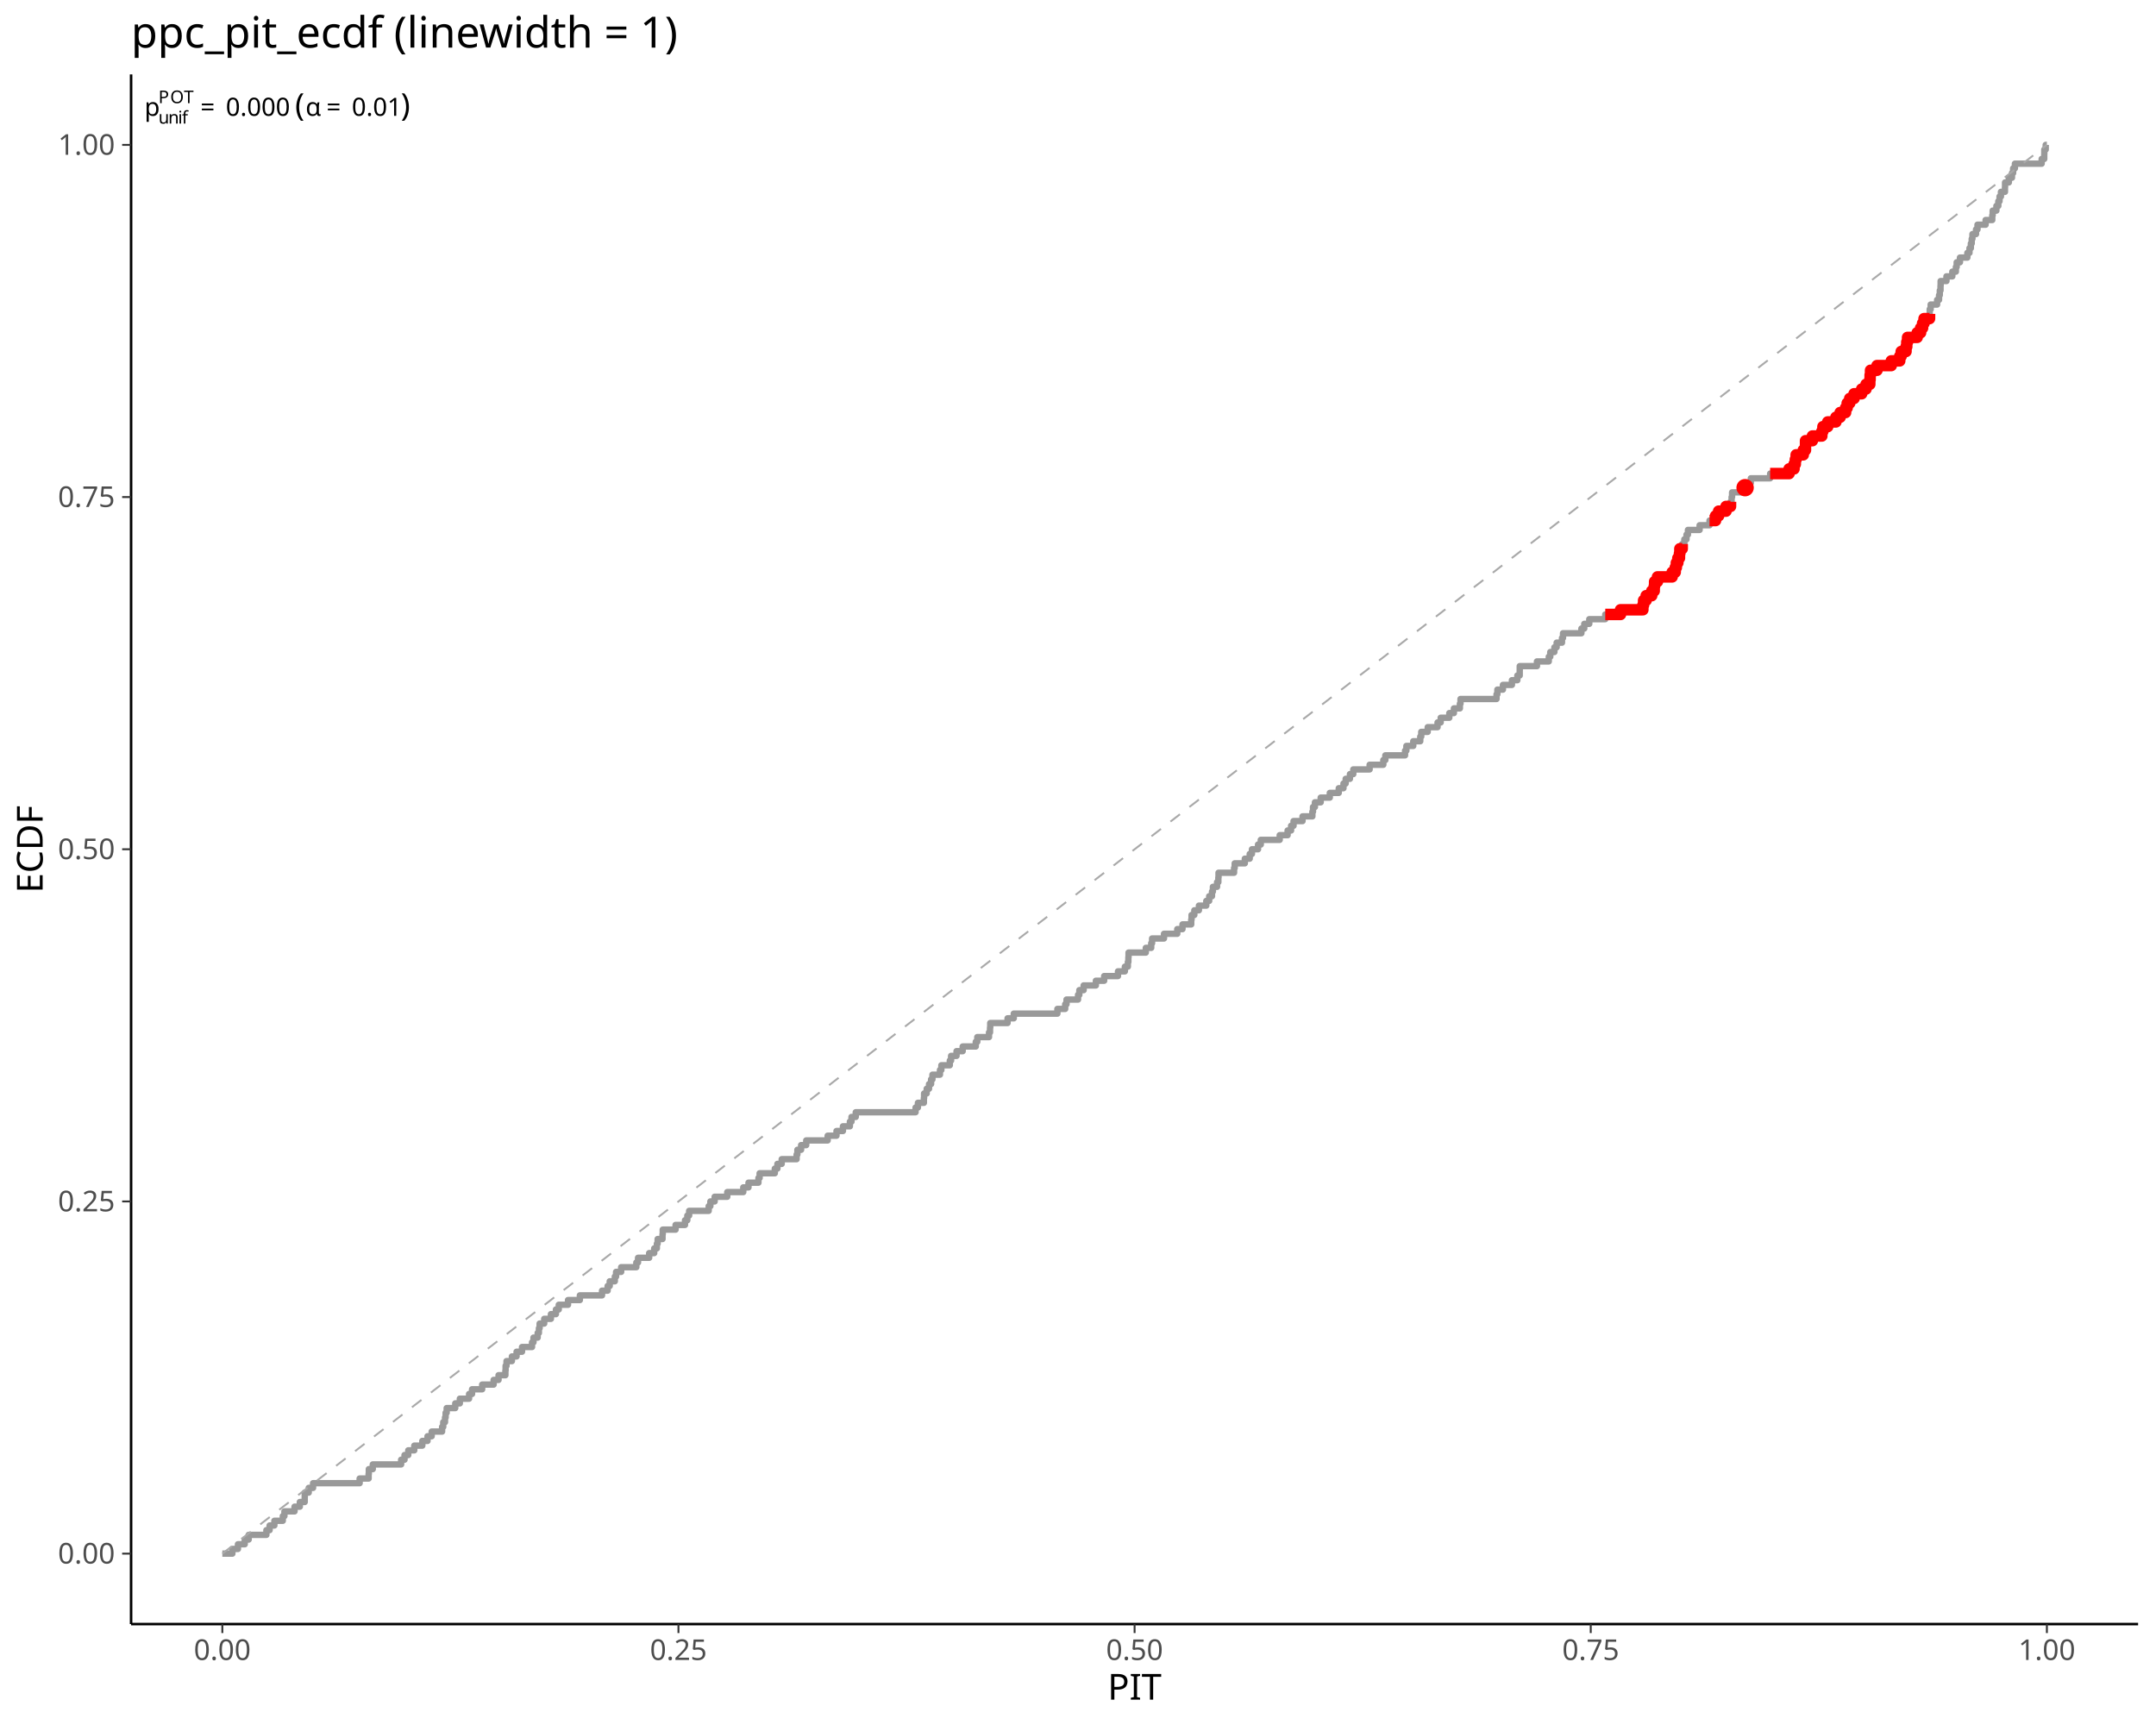
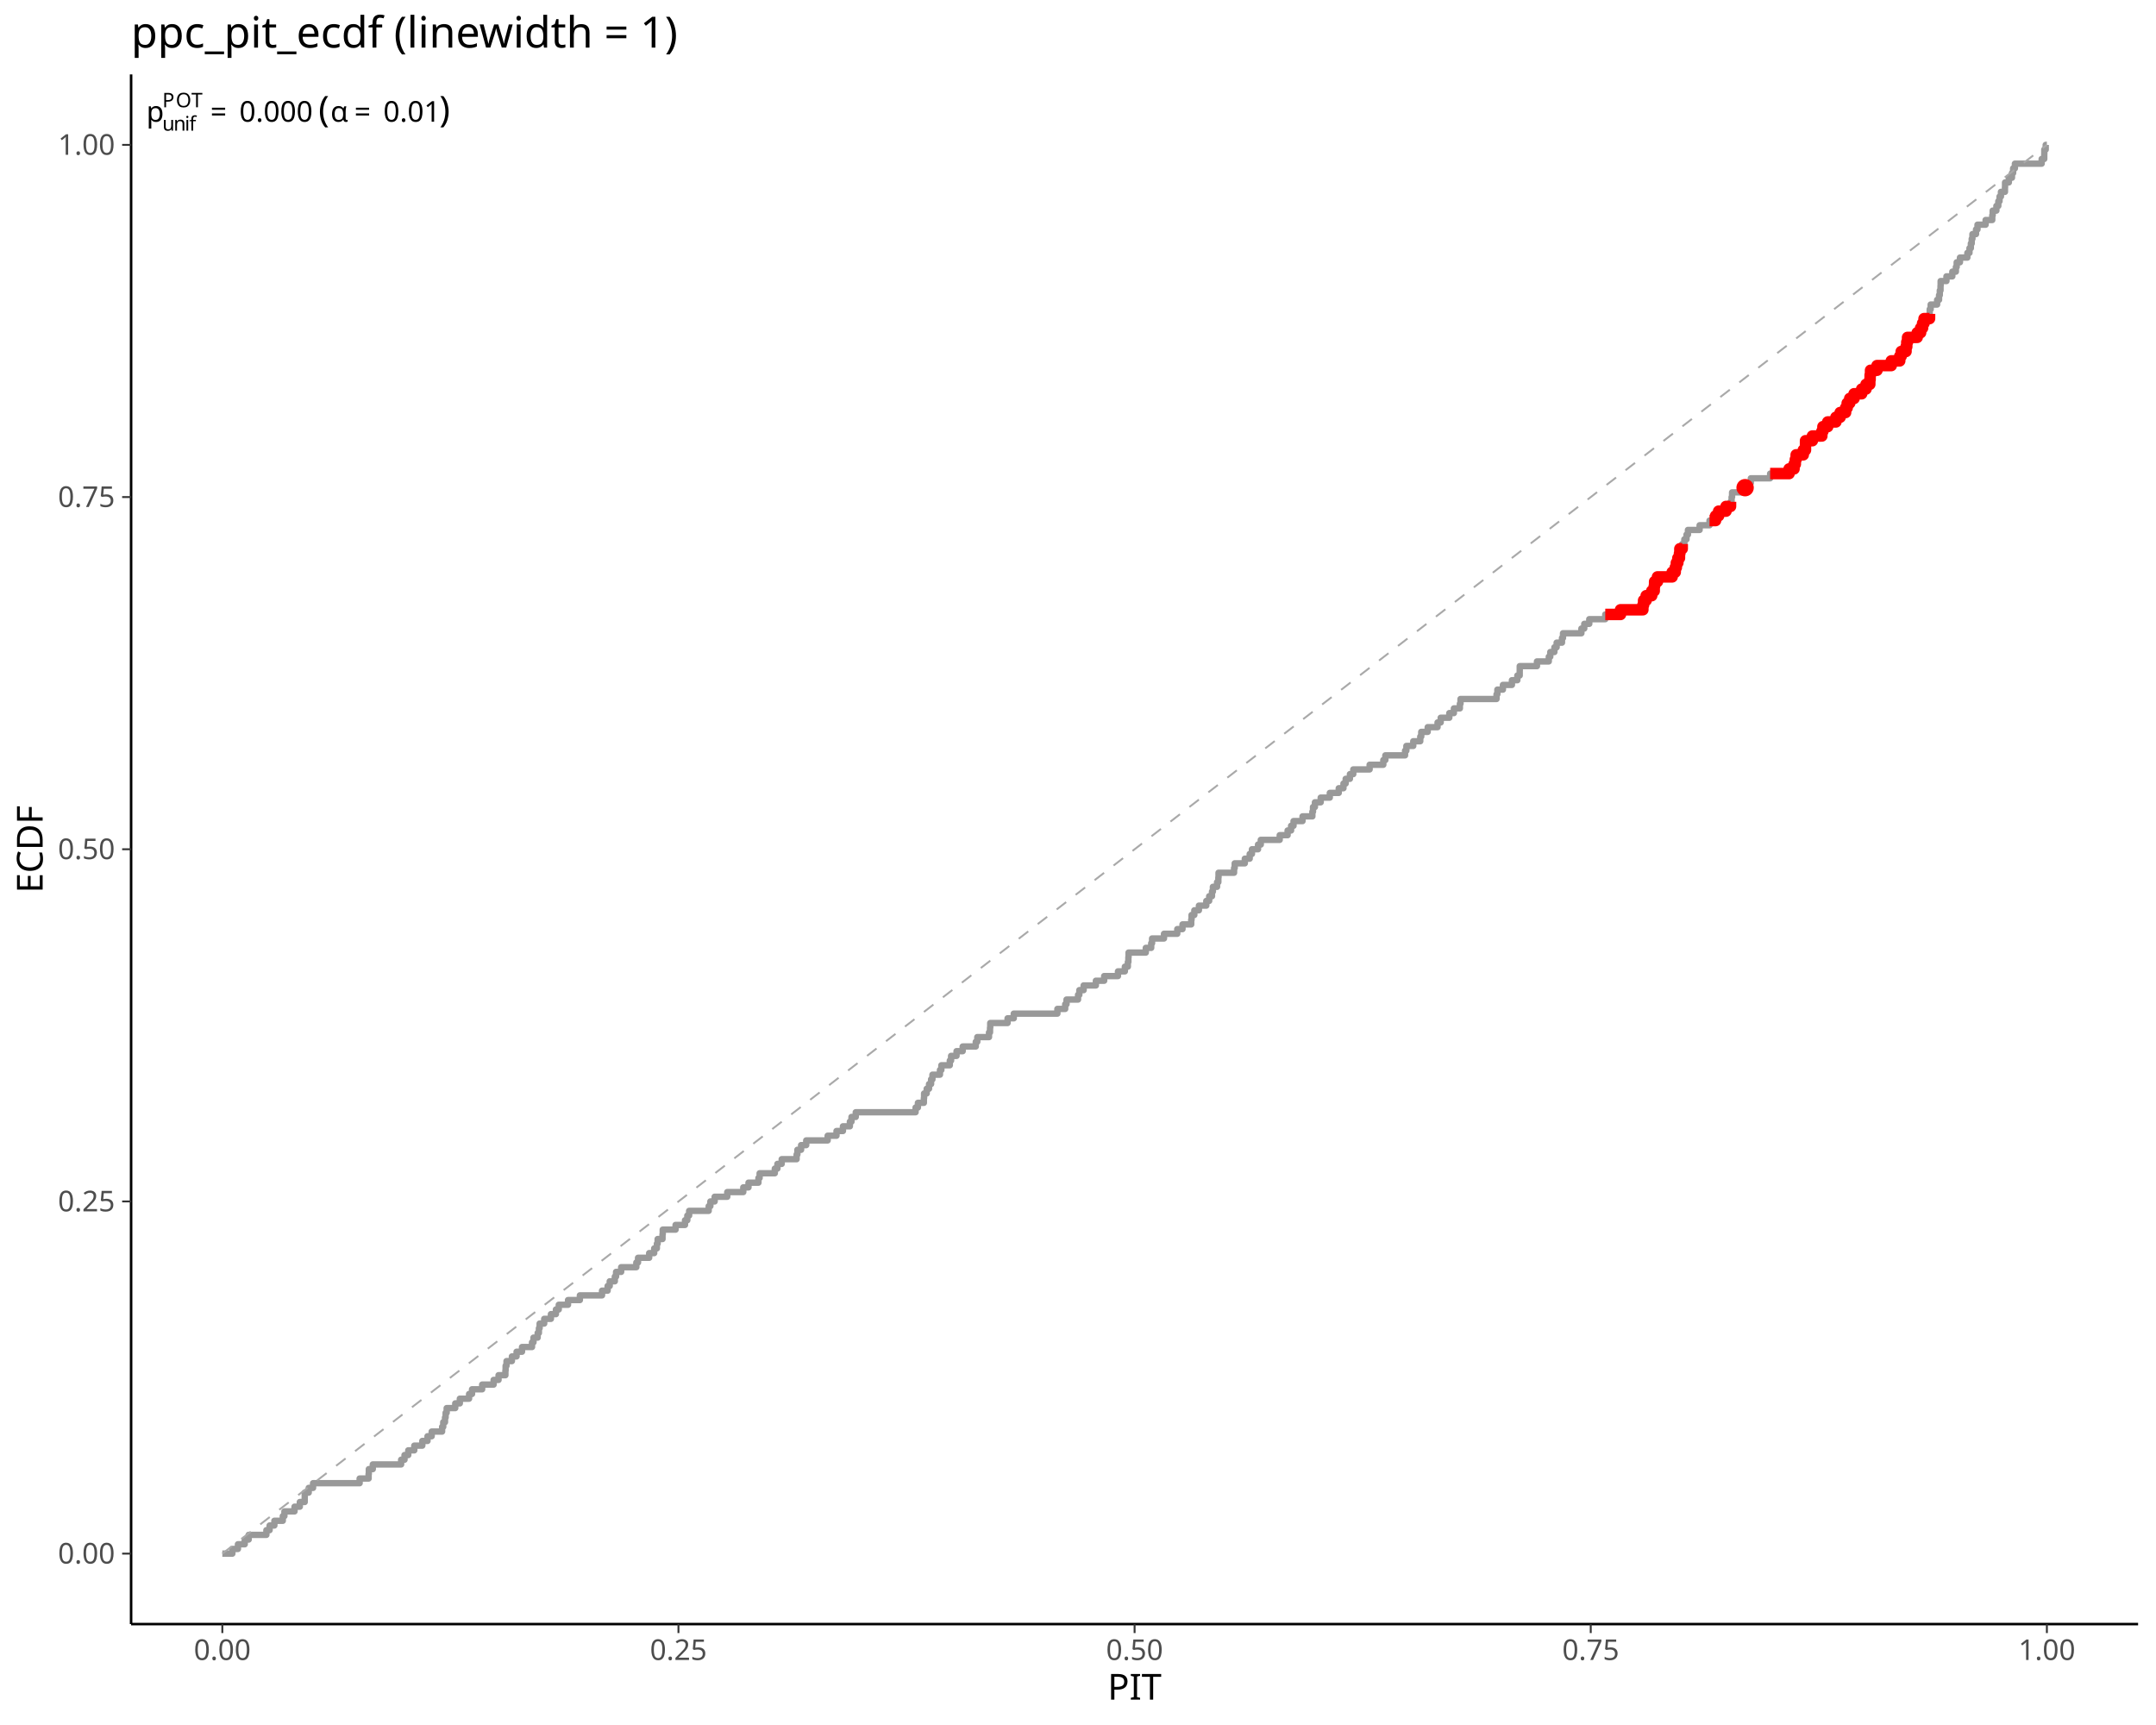
<svg xmlns="http://www.w3.org/2000/svg" class="svglite" data-engine-version="2.0" width="720.00pt" height="576.00pt" viewBox="0 0 720.00 576.00">
  <defs>
    <style type="text/css">
    .svglite line, .svglite polyline, .svglite polygon, .svglite path, .svglite rect, .svglite circle {
      fill: none;
      stroke: #000000;
      stroke-linecap: round;
      stroke-linejoin: round;
      stroke-miterlimit: 10.00;
    }
  </style>
  </defs>
  <rect width="100%" height="100%" style="stroke: none; fill: #FFFFFF;" />
  <defs>
    <clipPath id="cpMC4wMHw3MjAuMDB8MC4wMHw1NzYuMDA=">
      <rect x="0.00" y="0.00" width="720.00" height="576.00" />
    </clipPath>
  </defs>
  <g clip-path="url(#cpMC4wMHw3MjAuMDB8MC4wMHw1NzYuMDA=)">
</g>
  <defs>
    <clipPath id="cpNDMuNzh8NzE0LjAyfDI0Ljg1fDU0Mi4zMA==">
      <rect x="43.78" y="24.85" width="670.24" height="517.45" />
    </clipPath>
  </defs>
  <g clip-path="url(#cpNDMuNzh8NzE0LjAyfDI0Ljg1fDU0Mi4zMA==)">
    <polyline points="74.25,518.78 76.28,518.78 76.28,518.78 77.60,518.78 77.60,517.22 78.32,517.22 78.32,517.22 79.46,517.22 79.46,515.65 80.36,515.65 80.36,515.65 81.73,515.65 81.73,514.08 82.40,514.08 82.40,514.08 83.05,514.08 83.05,512.51 84.44,512.51 84.44,512.51 86.47,512.51 86.47,512.51 88.51,512.51 88.51,512.51 88.96,512.51 88.96,510.94 90.04,510.94 90.04,509.38 90.55,509.38 90.55,509.38 91.63,509.38 91.63,507.81 92.59,507.81 92.59,507.81 94.44,507.81 94.44,506.24 94.63,506.24 94.63,506.24 94.98,506.24 94.98,504.67 96.66,504.67 96.66,504.67 98.36,504.67 98.36,503.10 98.70,503.10 98.70,503.10 100.13,503.10 100.13,501.54 100.74,501.54 100.74,501.54 101.76,501.54 101.76,499.97 101.77,499.97 101.77,498.40 102.78,498.40 102.78,498.40 103.10,498.40 103.10,496.83 104.55,496.83 104.55,495.26 104.81,495.26 104.81,495.26 106.85,495.26 106.85,495.26 108.89,495.26 108.89,495.26 110.93,495.26 110.93,495.26 112.97,495.26 112.97,495.26 115.00,495.26 115.00,495.26 117.04,495.26 117.04,495.26 119.08,495.26 119.08,495.26 120.10,495.26 120.10,493.70 121.12,493.70 121.12,493.70 123.10,493.70 123.10,492.13 123.15,492.13 123.15,492.13 123.17,492.13 123.17,490.56 124.49,490.56 124.49,488.99 125.19,488.99 125.19,488.99 127.23,488.99 127.23,488.99 129.27,488.99 129.27,488.99 131.31,488.99 131.31,488.99 133.34,488.99 133.34,488.99 133.96,488.99 133.96,487.42 135.09,487.42 135.09,485.86 135.38,485.86 135.38,485.86 136.34,485.86 136.34,484.29 137.42,484.29 137.42,484.29 138.35,484.29 138.35,482.72 139.46,482.72 139.46,482.72 141.03,482.72 141.03,481.15 141.50,481.15 141.50,481.15 142.77,481.15 142.77,479.58 143.53,479.58 143.53,479.58 144.16,479.58 144.16,478.02 145.57,478.02 145.57,478.02 147.61,478.02 147.61,478.02 147.64,478.02 147.64,476.45 148.02,476.45 148.02,474.88 148.61,474.88 148.61,473.31 148.82,473.31 148.82,471.74 149.17,471.74 149.17,470.18 149.65,470.18 149.65,470.18 151.68,470.18 151.68,470.18 152.03,470.18 152.03,468.61 153.56,468.61 153.56,467.04 153.72,467.04 153.72,467.04 155.76,467.04 155.76,467.04 156.65,467.04 156.65,465.47 157.64,465.47 157.64,463.90 157.80,463.90 157.80,463.90 159.84,463.90 159.84,463.90 161.02,463.90 161.02,462.33 161.87,462.33 161.87,462.33 163.91,462.33 163.91,462.33 164.85,462.33 164.85,460.77 165.95,460.77 165.95,460.77 166.49,460.77 166.49,459.20 167.99,459.20 167.99,459.20 168.78,459.20 168.78,457.63 168.85,457.63 168.85,456.06 169.15,456.06 169.15,454.49 170.02,454.49 170.02,454.49 170.95,454.49 170.95,452.93 172.06,452.93 172.06,452.93 172.51,452.93 172.51,451.36 174.10,451.36 174.10,451.36 174.33,451.36 174.33,449.79 176.14,449.79 176.14,449.79 177.67,449.79 177.67,448.22 178.16,448.22 178.16,446.65 178.18,446.65 178.18,446.65 179.55,446.65 179.55,445.09 179.97,445.09 179.97,443.52 180.21,443.52 180.21,441.95 180.21,441.95 180.21,441.95 181.74,441.95 181.74,440.38 182.25,440.38 182.25,440.38 183.98,440.38 183.98,438.81 184.29,438.81 184.29,438.81 185.65,438.81 185.65,437.25 186.33,437.25 186.33,437.25 186.60,437.25 186.60,435.68 188.37,435.68 188.37,435.68 189.69,435.68 189.69,434.11 190.40,434.11 190.40,434.11 192.44,434.11 192.44,434.11 193.65,434.11 193.65,432.54 194.48,432.54 194.48,432.54 196.52,432.54 196.52,432.54 198.55,432.54 198.55,432.54 200.59,432.54 200.59,432.54 201.05,432.54 201.05,430.97 202.63,430.97 202.63,430.97 202.92,430.97 202.92,429.41 203.62,429.41 203.62,427.84 204.67,427.84 204.67,427.84 205.32,427.84 205.32,426.27 205.74,426.27 205.74,424.70 206.71,424.70 206.71,424.70 207.44,424.70 207.44,423.13 208.74,423.13 208.74,423.13 210.78,423.13 210.78,423.13 212.50,423.13 212.50,421.57 212.82,421.57 212.82,421.57 213.07,421.57 213.07,420.00 214.86,420.00 214.86,420.00 216.79,420.00 216.79,418.43 216.89,418.43 216.89,418.43 218.47,418.43 218.47,416.86 218.93,416.86 218.93,416.86 219.36,416.86 219.36,415.29 219.62,415.29 219.62,413.73 220.97,413.73 220.97,413.73 221.25,413.73 221.25,412.16 221.32,412.16 221.32,410.59 223.01,410.59 223.01,410.59 225.05,410.59 225.05,410.59 225.61,410.59 225.61,409.02 227.08,409.02 227.08,409.02 228.76,409.02 228.76,407.45 229.12,407.45 229.12,407.45 229.53,407.45 229.53,405.89 230.14,405.89 230.14,404.32 231.16,404.32 231.16,404.32 233.20,404.32 233.20,404.32 235.24,404.32 235.24,404.32 236.67,404.32 236.67,402.75 237.23,402.75 237.23,401.18 237.27,401.18 237.27,401.18 238.66,401.18 238.66,399.61 239.31,399.61 239.31,399.61 241.35,399.61 241.35,399.61 242.87,399.61 242.87,398.05 243.39,398.05 243.39,398.05 245.42,398.05 245.42,398.05 247.46,398.05 247.46,398.05 248.22,398.05 248.22,396.48 249.50,396.48 249.50,396.48 249.96,396.48 249.96,394.91 251.54,394.91 251.54,394.91 253.28,394.91 253.28,393.34 253.58,393.34 253.58,393.34 253.68,393.34 253.68,391.77 255.61,391.77 255.61,391.77 257.65,391.77 257.65,391.77 258.75,391.77 258.75,390.21 259.62,390.21 259.62,388.64 259.69,388.64 259.69,388.64 261.05,388.64 261.05,387.07 261.73,387.07 261.73,387.07 263.76,387.07 263.76,387.07 265.80,387.07 265.80,387.07 266.03,387.07 266.03,385.50 266.29,385.50 266.29,383.93 267.53,383.93 267.53,382.37 267.84,382.37 267.84,382.37 269.24,382.37 269.24,380.80 269.88,380.80 269.88,380.80 271.92,380.80 271.92,380.80 273.95,380.80 273.95,380.80 275.99,380.80 275.99,380.80 276.40,380.80 276.40,379.23 278.03,379.23 278.03,379.23 279.35,379.23 279.35,377.66 280.07,377.66 280.07,377.66 281.50,377.66 281.50,376.09 282.11,376.09 282.11,376.09 283.82,376.09 283.82,374.53 284.14,374.53 284.14,374.53 284.36,374.53 284.36,372.96 285.78,372.96 285.78,371.39 286.18,371.39 286.18,371.39 288.22,371.39 288.22,371.39 290.26,371.39 290.26,371.39 292.29,371.39 292.29,371.39 294.33,371.39 294.33,371.39 296.37,371.39 296.37,371.39 298.41,371.39 298.41,371.39 300.45,371.39 300.45,371.39 302.48,371.39 302.48,371.39 304.52,371.39 304.52,371.39 305.76,371.39 305.76,369.82 306.54,369.82 306.54,368.25 306.56,368.25 306.56,368.25 308.53,368.25 308.53,366.69 308.60,366.69 308.60,366.69 308.60,366.69 308.60,365.12 309.47,365.12 309.47,363.55 310.25,363.55 310.25,361.98 310.63,361.98 310.63,361.98 310.94,361.98 310.94,360.41 311.39,360.41 311.39,358.85 312.67,358.85 312.67,358.85 313.90,358.85 313.90,357.28 314.37,357.28 314.37,355.71 314.71,355.71 314.71,355.71 316.75,355.71 316.75,355.71 317.19,355.71 317.19,354.14 317.62,354.14 317.62,352.57 318.79,352.57 318.79,352.57 319.44,352.57 319.44,351.00 320.82,351.00 320.82,351.00 321.49,351.00 321.49,349.44 322.86,349.44 322.86,349.44 324.90,349.44 324.90,349.44 325.86,349.44 325.86,347.87 326.37,347.87 326.37,346.30 326.94,346.30 326.94,346.30 328.98,346.30 328.98,346.30 330.28,346.30 330.28,344.73 330.62,344.73 330.62,343.16 330.69,343.16 330.69,341.60 331.01,341.60 331.01,341.60 333.05,341.60 333.05,341.60 335.09,341.60 335.09,341.60 336.48,341.60 336.48,340.03 337.13,340.03 337.13,340.03 338.55,340.03 338.55,338.46 339.16,338.46 339.16,338.46 341.20,338.46 341.20,338.46 343.24,338.46 343.24,338.46 345.28,338.46 345.28,338.46 347.32,338.46 347.32,338.46 349.35,338.46 349.35,338.46 351.39,338.46 351.39,338.46 353.12,338.46 353.12,336.89 353.43,336.89 353.43,336.89 355.47,336.89 355.47,336.89 355.72,336.89 355.72,335.32 356.17,335.32 356.17,333.76 357.50,333.76 357.50,333.76 359.54,333.76 359.54,333.76 360.01,333.76 360.01,332.19 360.45,332.19 360.45,330.62 361.58,330.62 361.58,330.62 361.88,330.62 361.88,329.05 363.62,329.05 363.62,329.05 365.66,329.05 365.66,329.05 365.97,329.05 365.97,327.48 367.69,327.48 367.69,327.48 368.74,327.48 368.74,325.92 369.73,325.92 369.73,325.92 371.77,325.92 371.77,325.92 373.35,325.92 373.35,324.35 373.81,324.35 373.81,324.35 375.65,324.35 375.65,322.78 375.85,322.78 375.85,322.78 376.65,322.78 376.65,321.21 376.82,321.21 376.82,319.64 376.88,319.64 376.88,318.08 377.88,318.08 377.88,318.08 379.92,318.08 379.92,318.08 381.96,318.08 381.96,318.08 382.64,318.08 382.64,316.51 384.00,316.51 384.00,316.51 384.45,316.51 384.45,314.94 384.74,314.94 384.74,313.37 386.03,313.37 386.03,313.37 388.07,313.37 388.07,313.37 388.72,313.37 388.72,311.80 390.11,311.80 390.11,311.80 392.15,311.80 392.15,311.80 393.15,311.80 393.15,310.24 394.19,310.24 394.19,310.24 394.90,310.24 394.90,308.67 396.22,308.67 396.22,308.67 397.81,308.67 397.81,307.10 397.92,307.10 397.92,305.53 398.26,305.53 398.26,305.53 398.85,305.53 398.85,303.96 400.30,303.96 400.30,303.96 400.38,303.96 400.38,302.40 402.34,302.40 402.34,302.40 402.84,302.40 402.84,300.83 403.81,300.83 403.81,299.26 404.37,299.26 404.37,299.26 404.75,299.26 404.75,297.69 405.05,297.69 405.05,296.12 406.41,296.12 406.41,296.12 406.44,296.12 406.44,294.56 406.87,294.56 406.87,292.99 406.93,292.99 406.93,291.42 408.45,291.42 408.45,291.42 410.49,291.42 410.49,291.42 412.12,291.42 412.12,289.85 412.33,289.85 412.33,288.28 412.53,288.28 412.53,288.28 414.56,288.28 414.56,288.28 415.71,288.28 415.71,286.72 416.60,286.72 416.60,286.72 417.34,286.72 417.34,285.15 418.09,285.15 418.09,283.58 418.64,283.58 418.64,283.58 420.12,283.58 420.12,282.01 420.68,282.01 420.68,282.01 421.04,282.01 421.04,280.44 422.72,280.44 422.72,280.44 424.75,280.44 424.75,280.44 426.79,280.44 426.79,280.44 427.36,280.44 427.36,278.88 428.83,278.88 428.83,278.88 430.00,278.88 430.00,277.31 430.87,277.31 430.87,277.31 431.16,277.31 431.16,275.74 431.98,275.74 431.98,274.17 432.90,274.17 432.90,274.17 434.94,274.17 434.94,274.17 434.98,274.17 434.98,272.60 436.98,272.60 436.98,272.60 438.27,272.60 438.27,271.04 438.48,271.04 438.48,269.47 439.02,269.47 439.02,269.47 439.12,269.47 439.12,267.90 441.05,267.90 441.05,266.33 441.06,266.33 441.06,266.33 443.09,266.33 443.09,266.33 444.09,266.33 444.09,264.76 445.13,264.76 445.13,264.76 447.08,264.76 447.08,263.20 447.17,263.20 447.17,263.20 448.65,263.20 448.65,261.63 449.21,261.63 449.21,261.63 449.39,261.63 449.39,260.06 450.81,260.06 450.81,258.49 451.24,258.49 451.24,258.49 451.93,258.49 451.93,256.92 453.28,256.92 453.28,256.92 455.32,256.92 455.32,256.92 457.36,256.92 457.36,256.92 457.39,256.92 457.39,255.36 459.40,255.36 459.40,255.36 461.43,255.36 461.43,255.36 461.96,255.36 461.96,253.79 462.64,253.79 462.64,252.22 463.47,252.22 463.47,252.22 465.51,252.22 465.51,252.22 467.55,252.22 467.55,252.22 469.22,252.22 469.22,250.65 469.59,250.65 469.59,250.65 469.66,250.65 469.66,249.08 471.62,249.08 471.62,249.08 471.96,249.08 471.96,247.51 473.66,247.51 473.66,247.51 474.30,247.51 474.30,245.95 474.63,245.95 474.63,244.38 475.70,244.38 475.70,244.38 476.79,244.38 476.79,242.81 477.74,242.81 477.74,242.81 479.77,242.81 479.77,242.81 480.07,242.81 480.07,241.24 481.12,241.24 481.12,239.67 481.81,239.67 481.81,239.67 483.85,239.67 483.85,239.67 484.00,239.67 484.00,238.11 485.53,238.11 485.53,236.54 485.89,236.54 485.89,236.54 487.53,236.54 487.53,234.97 487.74,234.97 487.74,233.40 487.93,233.40 487.93,233.40 489.96,233.40 489.96,233.40 492.00,233.40 492.00,233.40 494.04,233.40 494.04,233.40 496.08,233.40 496.08,233.40 498.11,233.40 498.11,233.40 499.77,233.40 499.77,231.83 500.05,231.83 500.05,230.27 500.15,230.27 500.15,230.27 501.90,230.27 501.90,228.70 502.19,228.70 502.19,228.70 504.23,228.70 504.23,228.70 504.91,228.70 504.91,227.13 506.27,227.13 506.27,227.13 506.72,227.13 506.72,225.56 507.51,225.56 507.51,223.99 507.52,223.99 507.52,222.43 508.30,222.43 508.30,222.43 510.34,222.43 510.34,222.43 512.38,222.43 512.38,222.43 513.27,222.43 513.27,220.86 514.42,220.86 514.42,220.86 516.46,220.86 516.46,220.86 517.22,220.86 517.22,219.29 517.72,219.29 517.72,217.72 518.49,217.72 518.49,217.72 519.09,217.72 519.09,216.15 519.84,216.15 519.84,214.59 520.53,214.59 520.53,214.59 521.63,214.59 521.63,213.02 521.97,213.02 521.97,211.45 522.57,211.45 522.57,211.45 524.61,211.45 524.61,211.45 526.64,211.45 526.64,211.45 528.11,211.45 528.11,209.88 528.68,209.88 528.68,209.88 529.07,209.88 529.07,208.31 530.72,208.31 530.72,208.31 530.74,208.31 530.74,206.75 532.76,206.75 532.76,206.75 534.80,206.75 534.80,206.75 536.08,206.75 536.08,205.18 536.83,205.18 536.83,205.18 538.87,205.18 538.87,205.18 540.91,205.18 540.91,205.18 541.17,205.18 541.17,203.61 542.95,203.61 542.95,203.61 544.98,203.61 544.98,203.61 547.02,203.61 547.02,203.61 548.64,203.61 548.64,202.04 548.88,202.04 548.88,200.47 549.06,200.47 549.06,200.47 549.74,200.47 549.74,198.91 551.10,198.91 551.10,198.91 551.59,198.91 551.59,197.34 552.43,197.34 552.43,195.77 552.56,195.77 552.56,194.20 553.14,194.20 553.14,194.20 553.52,194.20 553.52,192.63 555.17,192.63 555.17,192.63 557.21,192.63 557.21,192.63 558.42,192.63 558.42,191.07 559.25,191.07 559.25,191.07 559.45,191.07 559.45,189.50 559.82,189.50 559.82,187.93 560.32,187.93 560.32,186.36 560.86,186.36 560.86,184.79 560.99,184.79 560.99,183.23 561.29,183.23 561.29,183.23 561.78,183.23 561.78,181.66 562.49,181.66 562.49,180.09 563.21,180.09 563.21,178.52 563.33,178.52 563.33,178.52 563.69,178.52 563.69,176.95 565.36,176.95 565.36,176.95 567.40,176.95 567.40,176.95 567.59,176.95 567.59,175.39 569.44,175.39 569.44,175.39 570.90,175.39 570.90,173.82 571.48,173.82 571.48,173.82 572.92,173.82 572.92,172.25 573.51,172.25 573.51,172.25 573.94,172.25 573.94,170.68 575.55,170.68 575.55,170.68 576.40,170.68 576.40,169.11 577.59,169.11 577.59,169.11 577.91,169.11 577.91,167.55 578.27,167.55 578.27,165.98 578.43,165.98 578.43,164.41 579.63,164.41 579.63,164.41 581.67,164.41 581.67,164.41 582.78,164.41 582.78,162.84 583.36,162.84 583.36,161.27 583.70,161.27 583.70,161.27 584.69,161.27 584.69,159.71 585.74,159.71 585.74,159.71 587.78,159.71 587.78,159.71 589.82,159.71 589.82,159.71 591.14,159.71 591.14,158.14 591.85,158.14 591.85,158.14 593.89,158.14 593.89,158.14 595.93,158.14 595.93,158.14 597.47,158.14 597.47,156.57 597.97,156.57 597.97,156.57 599.12,156.57 599.12,155.00 599.55,155.00 599.55,153.43 599.83,153.43 599.83,151.87 600.01,151.87 600.01,151.87 602.04,151.87 602.04,151.87 602.21,151.87 602.21,150.30 602.94,150.30 602.94,148.73 602.96,148.73 602.96,147.16 604.08,147.16 604.08,147.16 605.25,147.16 605.25,145.59 606.12,145.59 606.12,145.59 608.16,145.59 608.16,145.59 608.40,145.59 608.40,144.02 608.77,144.02 608.77,142.46 610.20,142.46 610.20,142.46 610.37,142.46 610.37,140.89 612.23,140.89 612.23,140.89 613.11,140.89 613.11,139.32 614.27,139.32 614.27,139.32 614.52,139.32 614.52,137.75 616.31,137.75 616.31,137.75 616.34,137.75 616.34,136.18 616.87,136.18 616.87,134.62 617.72,134.62 617.72,133.05 618.35,133.05 618.35,133.05 619.17,133.05 619.17,131.48 620.38,131.48 620.38,131.48 621.71,131.48 621.71,129.91 622.42,129.91 622.42,129.91 623.16,129.91 623.16,128.34 624.42,128.34 624.42,126.78 624.46,126.78 624.46,126.78 624.53,126.78 624.53,125.21 624.67,125.21 624.67,123.64 626.50,123.64 626.50,123.64 626.83,123.64 626.83,122.07 628.54,122.07 628.54,122.07 630.57,122.07 630.57,122.07 631.59,122.07 631.59,120.50 632.61,120.50 632.61,120.50 634.42,120.50 634.42,118.94 634.65,118.94 634.65,118.94 634.91,118.94 634.91,117.37 636.52,117.37 636.52,115.80 636.69,115.80 636.69,115.80 636.77,115.80 636.77,114.23 637.03,114.23 637.03,112.66 638.72,112.66 638.72,112.66 640.25,112.66 640.25,111.10 640.76,111.10 640.76,111.10 641.39,111.10 641.39,109.53 642.05,109.53 642.05,107.96 642.54,107.96 642.54,106.39 642.80,106.39 642.80,106.39 644.37,106.39 644.37,104.82 644.43,104.82 644.43,103.26 644.75,103.26 644.75,101.69 644.84,101.69 644.84,101.69 646.88,101.69 646.88,101.69 646.91,101.69 646.91,100.12 647.55,100.12 647.55,98.55 647.80,98.55 647.80,96.98 648.04,96.98 648.04,95.42 648.08,95.42 648.08,93.85 648.91,93.85 648.91,93.85 650.02,93.85 650.02,92.28 650.95,92.28 650.95,92.28 651.98,92.28 651.98,90.71 652.99,90.71 652.99,90.71 653.17,90.71 653.17,89.14 653.44,89.14 653.44,87.58 654.53,87.58 654.53,86.01 655.03,86.01 655.03,86.01 657.00,86.01 657.00,84.44 657.07,84.44 657.07,84.44 657.71,84.44 657.71,82.87 658.17,82.87 658.17,81.30 658.46,81.30 658.46,79.74 658.70,79.74 658.70,78.17 659.10,78.17 659.10,78.17 659.90,78.17 659.90,76.60 660.39,76.60 660.39,75.03 661.14,75.03 661.14,75.03 663.10,75.03 663.10,73.46 663.18,73.46 663.18,73.46 665.22,73.46 665.22,73.46 665.32,73.46 665.32,71.90 665.46,71.90 665.46,70.33 666.70,70.33 666.70,68.76 667.25,68.76 667.25,68.76 667.34,68.76 667.34,67.19 667.75,67.19 667.75,65.62 668.22,65.62 668.22,64.06 669.29,64.06 669.29,64.06 669.56,64.06 669.56,62.49 669.59,62.49 669.59,60.92 670.86,60.92 670.86,59.35 671.33,59.35 671.33,59.35 671.90,59.35 671.90,57.78 672.29,57.78 672.29,56.22 672.88,56.22 672.88,54.65 673.37,54.65 673.37,54.65 675.41,54.65 675.41,54.65 677.44,54.65 677.44,54.65 679.48,54.65 679.48,54.65 681.52,54.65 681.52,54.65 681.82,54.65 681.82,53.08 682.68,53.08 682.68,51.51 682.70,51.51 682.70,49.94 683.17,49.94 683.17,48.38 683.56,48.38 683.56,48.38 " style="stroke-width: 2.13; stroke: #999999; stroke-linecap: butt;" />
    <line x1="74.25" y1="518.78" x2="683.56" y2="48.38" style="stroke-width: 0.64; stroke: #A9A9A9; stroke-dasharray: 4.00,4.00; stroke-linecap: butt;" />
    <polyline points="536.08,205.18 536.83,205.18 536.83,205.18 538.87,205.18 538.87,205.18 540.91,205.18 540.91,205.18 541.17,205.18 541.17,203.61 542.95,203.61 542.95,203.61 544.98,203.61 544.98,203.61 547.02,203.61 547.02,203.61 548.64,203.61 548.64,202.04 548.88,202.04 548.88,200.47 549.06,200.47 549.06,200.47 549.74,200.47 549.74,198.91 551.10,198.91 551.10,198.91 551.59,198.91 551.59,197.34 552.43,197.34 552.43,195.77 552.56,195.77 552.56,194.20 553.14,194.20 553.14,194.20 553.52,194.20 553.52,192.63 555.17,192.63 555.17,192.63 557.21,192.63 557.21,192.63 558.42,192.63 558.42,191.07 559.25,191.07 559.25,191.07 559.45,191.07 559.45,189.50 559.82,189.50 559.82,187.93 560.32,187.93 560.32,186.36 560.86,186.36 560.86,184.79 560.99,184.79 560.99,183.23 561.29,183.23 561.29,183.23 561.78,183.23 561.78,181.66 " style="stroke-width: 3.84; stroke: #FF0000; stroke-linecap: butt;" />
    <polyline points="570.90,173.82 571.48,173.82 571.48,173.82 572.92,173.82 572.92,172.25 573.51,172.25 573.51,172.25 573.94,172.25 573.94,170.68 575.55,170.68 575.55,170.68 576.40,170.68 576.40,169.11 577.59,169.11 577.59,169.11 577.91,169.11 577.91,167.55 " style="stroke-width: 3.84; stroke: #FF0000; stroke-linecap: butt;" />
    <polyline points="591.14,158.14 591.85,158.14 591.85,158.14 593.89,158.14 593.89,158.14 595.93,158.14 595.93,158.14 597.47,158.14 597.47,156.57 597.97,156.57 597.97,156.57 599.12,156.57 599.12,155.00 599.55,155.00 599.55,153.43 599.83,153.43 599.83,151.87 600.01,151.87 600.01,151.87 602.04,151.87 602.04,151.87 602.21,151.87 602.21,150.30 602.94,150.30 602.94,148.73 602.96,148.73 602.96,147.16 604.08,147.16 604.08,147.16 605.25,147.16 605.25,145.59 606.12,145.59 606.12,145.59 608.16,145.59 608.16,145.59 608.40,145.59 608.40,144.02 608.77,144.02 608.77,142.46 610.20,142.46 610.20,142.46 610.37,142.46 610.37,140.89 612.23,140.89 612.23,140.89 613.11,140.89 613.11,139.32 614.27,139.32 614.27,139.32 614.52,139.32 614.52,137.75 616.31,137.75 616.31,137.75 616.34,137.75 616.34,136.18 616.87,136.18 616.87,134.62 617.72,134.62 617.72,133.05 618.35,133.05 618.35,133.05 619.17,133.05 619.17,131.48 620.38,131.48 620.38,131.48 621.71,131.48 621.71,129.91 622.42,129.91 622.42,129.91 623.16,129.91 623.16,128.34 624.42,128.34 624.42,126.78 624.46,126.78 624.46,126.78 624.53,126.78 624.53,125.21 624.67,125.21 624.67,123.64 626.50,123.64 626.50,123.64 626.83,123.64 626.83,122.07 628.54,122.07 628.54,122.07 630.57,122.07 630.57,122.07 631.59,122.07 631.59,120.50 632.61,120.50 632.61,120.50 634.42,120.50 634.42,118.94 634.65,118.94 634.65,118.94 634.91,118.94 634.91,117.37 636.52,117.37 636.52,115.80 636.69,115.80 636.69,115.80 636.77,115.80 636.77,114.23 637.03,114.23 637.03,112.66 638.72,112.66 638.72,112.66 640.25,112.66 640.25,111.10 640.76,111.10 640.76,111.10 641.39,111.10 641.39,109.53 642.05,109.53 642.05,107.96 642.54,107.96 642.54,106.39 642.80,106.39 642.80,106.39 644.37,106.39 644.37,104.82 " style="stroke-width: 3.84; stroke: #FF0000; stroke-linecap: butt;" />
    <circle cx="582.78" cy="162.84" r="2.52" style="stroke-width: 0.77; stroke: #FF0000; fill: #FF0000;" />
-     <text x="48.24" y="38.67" style="font-size: 8.40px; font-family: sans;" textLength="4.67px" lengthAdjust="spacingAndGlyphs">p</text>
-     <text x="52.91" y="41.27" style="font-size: 5.88px; font-family: sans;" textLength="3.27px" lengthAdjust="spacingAndGlyphs">u</text>
-     <text x="56.18" y="41.27" style="font-size: 5.88px; font-family: sans;" textLength="3.27px" lengthAdjust="spacingAndGlyphs">n</text>
-     <text x="59.45" y="41.27" style="font-size: 5.88px; font-family: sans;" textLength="1.31px" lengthAdjust="spacingAndGlyphs">i</text>
-     <text x="60.75" y="41.27" style="font-size: 5.88px; font-family: sans;" textLength="1.63px" lengthAdjust="spacingAndGlyphs">f</text>
-     <text x="52.91" y="34.45" style="font-size: 5.88px; font-family: sans;" textLength="3.92px" lengthAdjust="spacingAndGlyphs">P</text>
-     <text x="56.83" y="34.45" style="font-size: 5.88px; font-family: sans;" textLength="4.58px" lengthAdjust="spacingAndGlyphs">O</text>
-     <text x="61.41" y="34.45" style="font-size: 5.88px; font-family: sans;" textLength="3.59px" lengthAdjust="spacingAndGlyphs">T</text>
-     <text x="66.94" y="38.67" style="font-size: 8.40px; font-family: sans;" textLength="6.52px" lengthAdjust="spacingAndGlyphs">=</text>
-     <text x="75.41" y="38.67" style="font-size: 8.40px; font-family: sans;" textLength="21.02px" lengthAdjust="spacingAndGlyphs">0.000</text>
-     <text x="96.43" y="38.67" style="font-size: 8.40px; font-family: sans;" textLength="2.10px" lengthAdjust="spacingAndGlyphs"> </text>
-     <text x="98.53" y="38.67" style="font-size: 10.50px; font-family: sans;" textLength="3.50px" lengthAdjust="spacingAndGlyphs">(</text>
-     <text x="102.03" y="38.67" style="font-size: 8.40px; font-family: sans;" textLength="5.04px" lengthAdjust="spacingAndGlyphs">α</text>
-     <text x="109.01" y="38.67" style="font-size: 8.40px; font-family: sans;" textLength="6.52px" lengthAdjust="spacingAndGlyphs">=</text>
-     <text x="117.48" y="38.67" style="font-size: 8.40px; font-family: sans;" textLength="16.35px" lengthAdjust="spacingAndGlyphs">0.01</text>
-     <text x="133.83" y="38.67" style="font-size: 10.50px; font-family: sans;" textLength="3.49px" lengthAdjust="spacingAndGlyphs">)</text>
+     <text x="48.87" y="40.64" style="font-size: 9.60px; font-family: sans;" textLength="5.34px" lengthAdjust="spacingAndGlyphs">p</text>
+     <text x="54.21" y="43.62" style="font-size: 6.72px; font-family: sans;" textLength="3.74px" lengthAdjust="spacingAndGlyphs">u</text>
+     <text x="57.95" y="43.62" style="font-size: 6.72px; font-family: sans;" textLength="3.74px" lengthAdjust="spacingAndGlyphs">n</text>
+     <text x="61.69" y="43.62" style="font-size: 6.72px; font-family: sans;" textLength="1.49px" lengthAdjust="spacingAndGlyphs">i</text>
+     <text x="63.18" y="43.62" style="font-size: 6.72px; font-family: sans;" textLength="1.87px" lengthAdjust="spacingAndGlyphs">f</text>
+     <text x="54.21" y="35.82" style="font-size: 6.72px; font-family: sans;" textLength="4.48px" lengthAdjust="spacingAndGlyphs">P</text>
+     <text x="58.69" y="35.82" style="font-size: 6.72px; font-family: sans;" textLength="5.23px" lengthAdjust="spacingAndGlyphs">O</text>
+     <text x="63.92" y="35.82" style="font-size: 6.72px; font-family: sans;" textLength="4.10px" lengthAdjust="spacingAndGlyphs">T</text>
+     <text x="70.25" y="40.64" style="font-size: 9.60px; font-family: sans;" textLength="7.45px" lengthAdjust="spacingAndGlyphs">=</text>
+     <text x="79.93" y="40.64" style="font-size: 9.60px; font-family: sans;" textLength="24.02px" lengthAdjust="spacingAndGlyphs">0.000</text>
+     <text x="103.95" y="40.64" style="font-size: 9.60px; font-family: sans;" textLength="2.40px" lengthAdjust="spacingAndGlyphs"> </text>
+     <text x="106.35" y="40.64" style="font-size: 12.00px; font-family: sans;" textLength="4.00px" lengthAdjust="spacingAndGlyphs">(</text>
+     <text x="110.35" y="40.64" style="font-size: 9.60px; font-family: sans;" textLength="5.76px" lengthAdjust="spacingAndGlyphs">α</text>
+     <text x="118.33" y="40.64" style="font-size: 9.60px; font-family: sans;" textLength="7.45px" lengthAdjust="spacingAndGlyphs">=</text>
+     <text x="128.01" y="40.64" style="font-size: 9.60px; font-family: sans;" textLength="18.69px" lengthAdjust="spacingAndGlyphs">0.01</text>
+     <text x="146.69" y="40.64" style="font-size: 12.00px; font-family: sans;" textLength="3.99px" lengthAdjust="spacingAndGlyphs">)</text>
  </g>
  <g clip-path="url(#cpMC4wMHw3MjAuMDB8MC4wMHw1NzYuMDA=)">
    <polyline points="43.78,542.30 43.78,24.85 " style="stroke-width: 0.85; stroke-linecap: butt;" />
    <text x="38.40" y="522.09" text-anchor="end" style="font-size: 9.60px; fill: #4D4D4D; font-family: sans;" textLength="18.69px" lengthAdjust="spacingAndGlyphs">0.00</text>
    <text x="38.40" y="404.49" text-anchor="end" style="font-size: 9.60px; fill: #4D4D4D; font-family: sans;" textLength="18.69px" lengthAdjust="spacingAndGlyphs">0.25</text>
    <text x="38.40" y="286.88" text-anchor="end" style="font-size: 9.60px; fill: #4D4D4D; font-family: sans;" textLength="18.69px" lengthAdjust="spacingAndGlyphs">0.50</text>
    <text x="38.40" y="169.28" text-anchor="end" style="font-size: 9.60px; fill: #4D4D4D; font-family: sans;" textLength="18.69px" lengthAdjust="spacingAndGlyphs">0.75</text>
    <text x="38.40" y="51.68" text-anchor="end" style="font-size: 9.60px; fill: #4D4D4D; font-family: sans;" textLength="18.69px" lengthAdjust="spacingAndGlyphs">1.00</text>
    <polyline points="40.79,518.78 43.78,518.78 " style="stroke-width: 0.64; stroke: #333333; stroke-linecap: butt;" />
    <polyline points="40.79,401.18 43.78,401.18 " style="stroke-width: 0.64; stroke: #333333; stroke-linecap: butt;" />
    <polyline points="40.79,283.58 43.78,283.58 " style="stroke-width: 0.64; stroke: #333333; stroke-linecap: butt;" />
    <polyline points="40.79,165.98 43.78,165.98 " style="stroke-width: 0.64; stroke: #333333; stroke-linecap: butt;" />
    <polyline points="40.79,48.38 43.78,48.38 " style="stroke-width: 0.64; stroke: #333333; stroke-linecap: butt;" />
    <polyline points="43.78,542.30 714.02,542.30 " style="stroke-width: 0.85; stroke-linecap: butt;" />
    <polyline points="74.25,545.29 74.25,542.30 " style="stroke-width: 0.64; stroke: #333333; stroke-linecap: butt;" />
    <polyline points="226.57,545.29 226.57,542.30 " style="stroke-width: 0.64; stroke: #333333; stroke-linecap: butt;" />
    <polyline points="378.90,545.29 378.90,542.30 " style="stroke-width: 0.64; stroke: #333333; stroke-linecap: butt;" />
    <polyline points="531.23,545.29 531.23,542.30 " style="stroke-width: 0.64; stroke: #333333; stroke-linecap: butt;" />
    <polyline points="683.56,545.29 683.56,542.30 " style="stroke-width: 0.64; stroke: #333333; stroke-linecap: butt;" />
    <text x="74.25" y="554.29" text-anchor="middle" style="font-size: 9.60px; fill: #4D4D4D; font-family: sans;" textLength="18.69px" lengthAdjust="spacingAndGlyphs">0.00</text>
    <text x="226.57" y="554.29" text-anchor="middle" style="font-size: 9.60px; fill: #4D4D4D; font-family: sans;" textLength="18.69px" lengthAdjust="spacingAndGlyphs">0.25</text>
    <text x="378.90" y="554.29" text-anchor="middle" style="font-size: 9.60px; fill: #4D4D4D; font-family: sans;" textLength="18.69px" lengthAdjust="spacingAndGlyphs">0.50</text>
    <text x="531.23" y="554.29" text-anchor="middle" style="font-size: 9.60px; fill: #4D4D4D; font-family: sans;" textLength="18.69px" lengthAdjust="spacingAndGlyphs">0.75</text>
    <text x="683.56" y="554.29" text-anchor="middle" style="font-size: 9.60px; fill: #4D4D4D; font-family: sans;" textLength="18.69px" lengthAdjust="spacingAndGlyphs">1.00</text>
    <text x="378.90" y="567.53" text-anchor="middle" style="font-size: 12.00px; font-family: sans;" textLength="18.67px" lengthAdjust="spacingAndGlyphs">PIT</text>
    <text transform="translate(14.24,283.58) rotate(-90)" text-anchor="middle" style="font-size: 12.00px; font-family: sans;" textLength="32.67px" lengthAdjust="spacingAndGlyphs">ECDF</text>
    <text x="43.78" y="15.89" style="font-size: 14.40px; font-family: sans;" textLength="175.72px" lengthAdjust="spacingAndGlyphs">ppc_pit_ecdf (linewidth = 1)</text>
  </g>
</svg>
